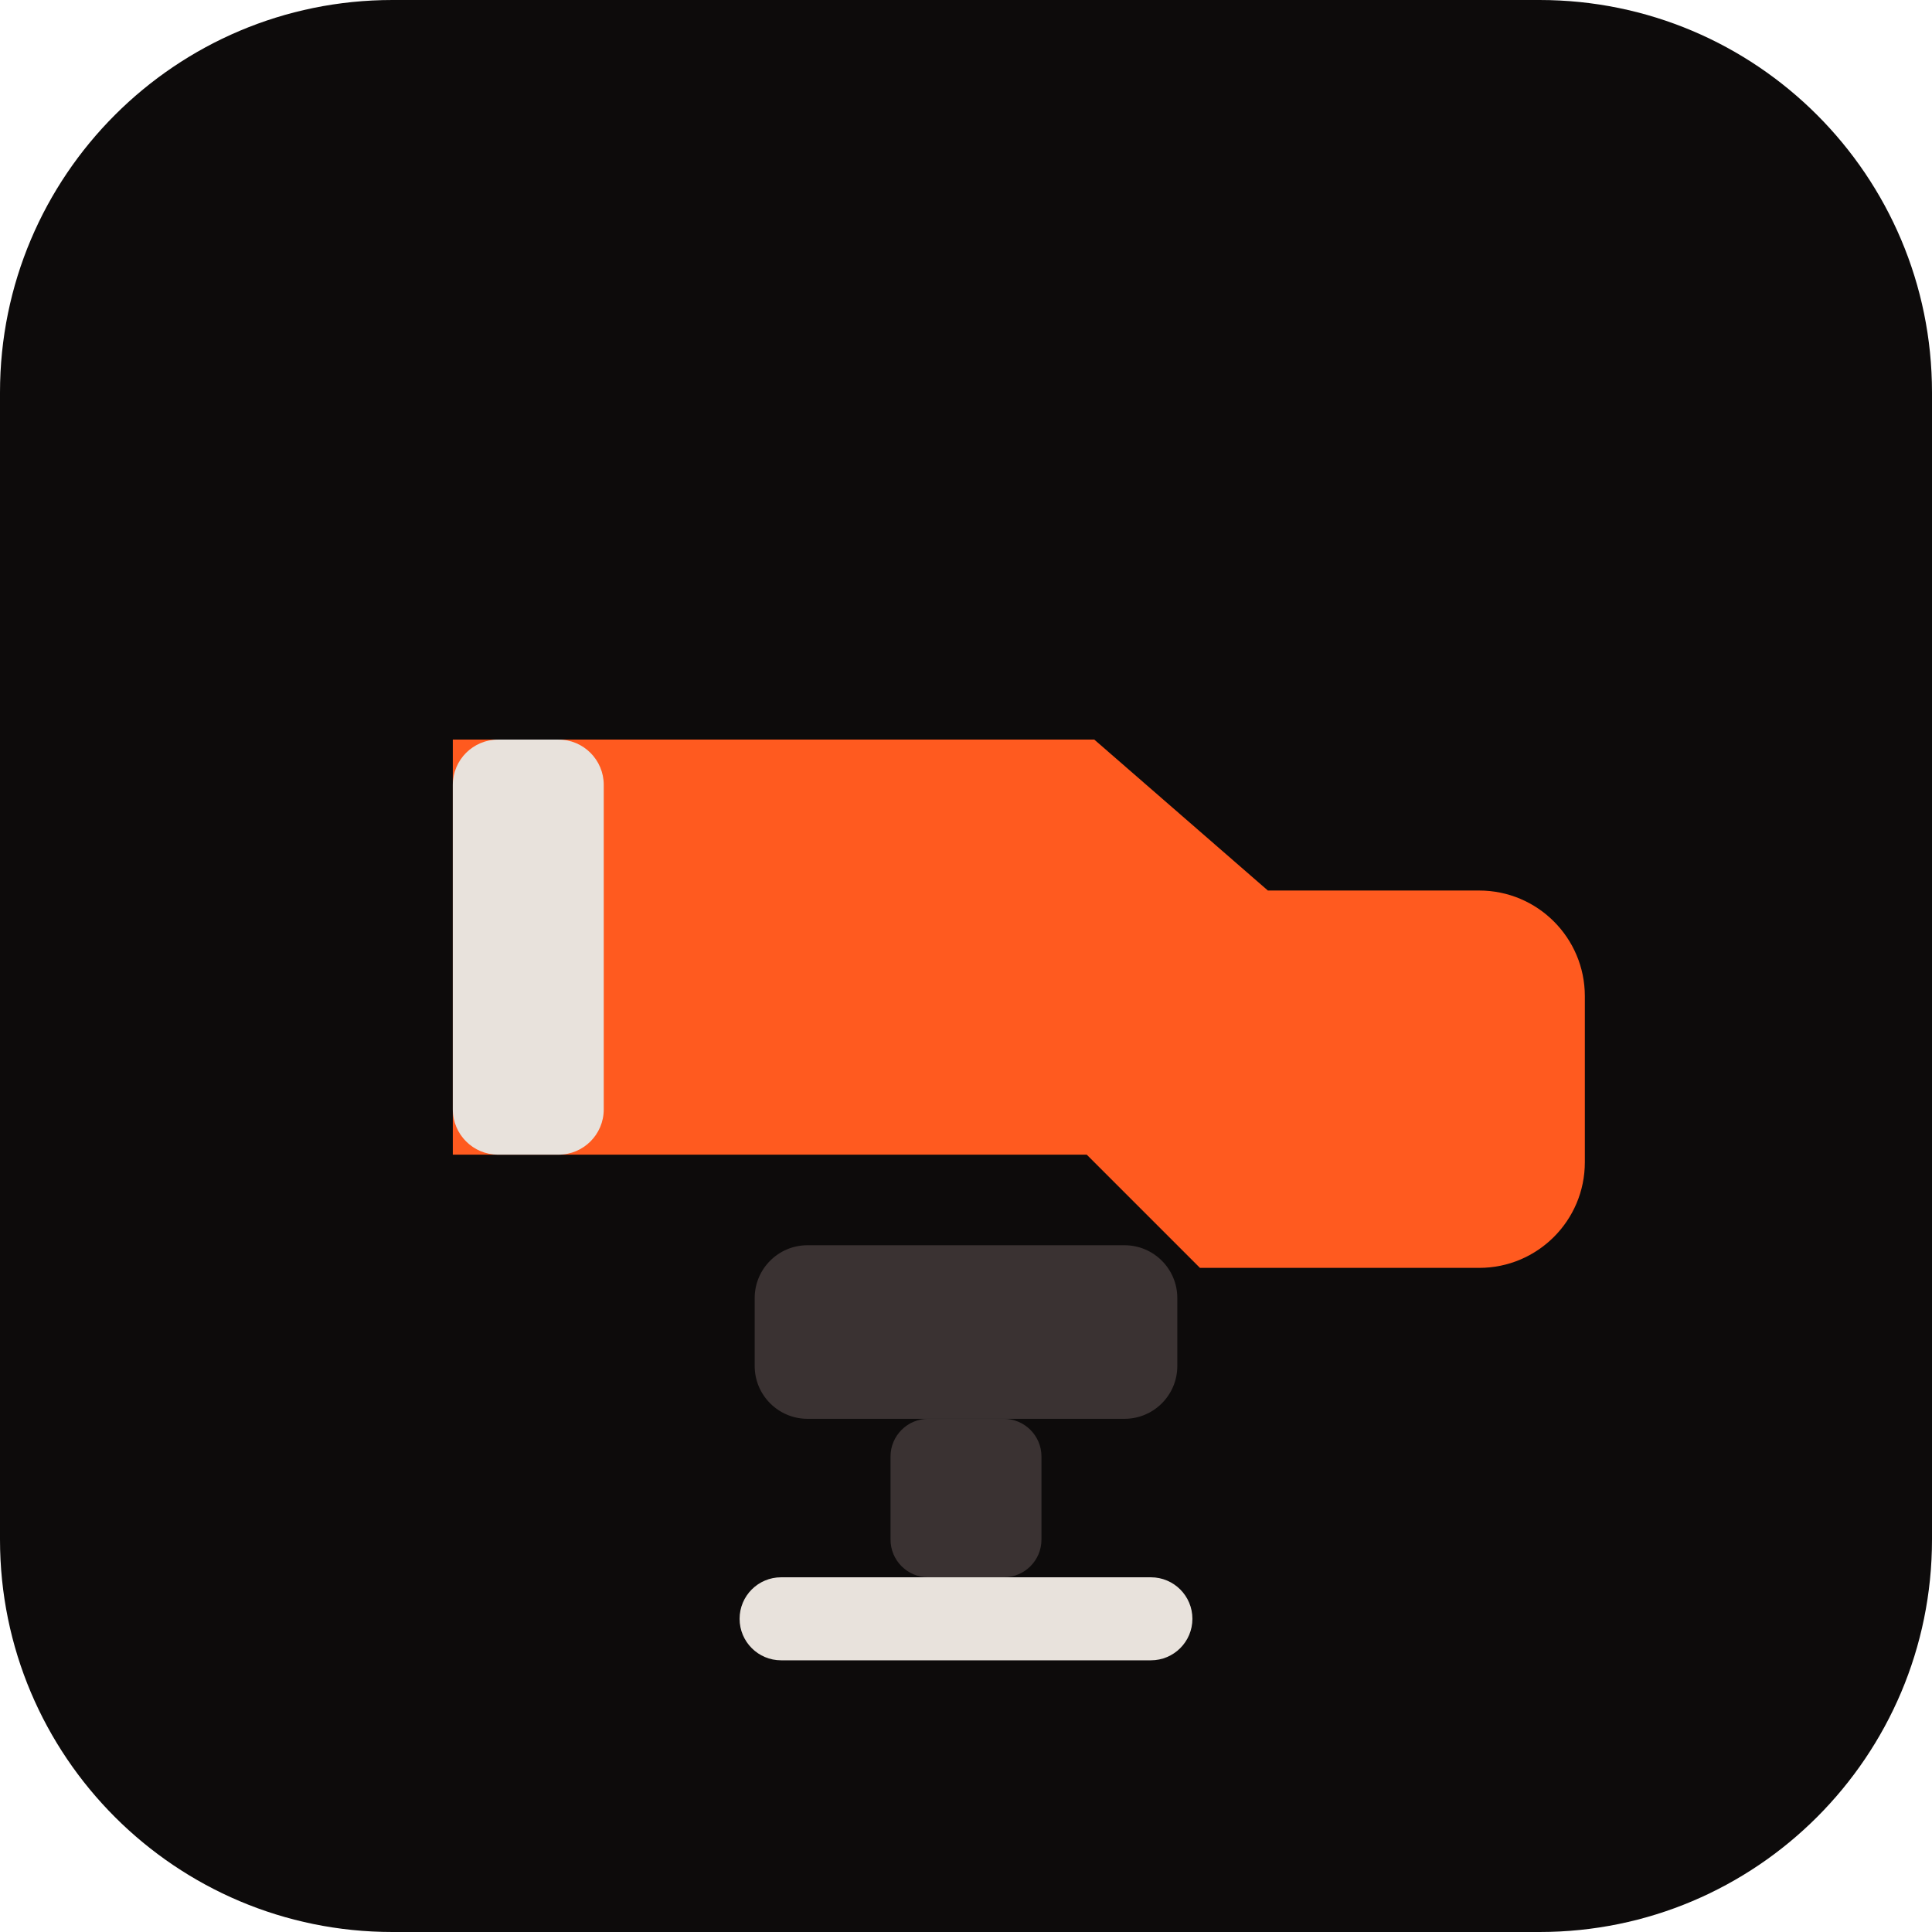
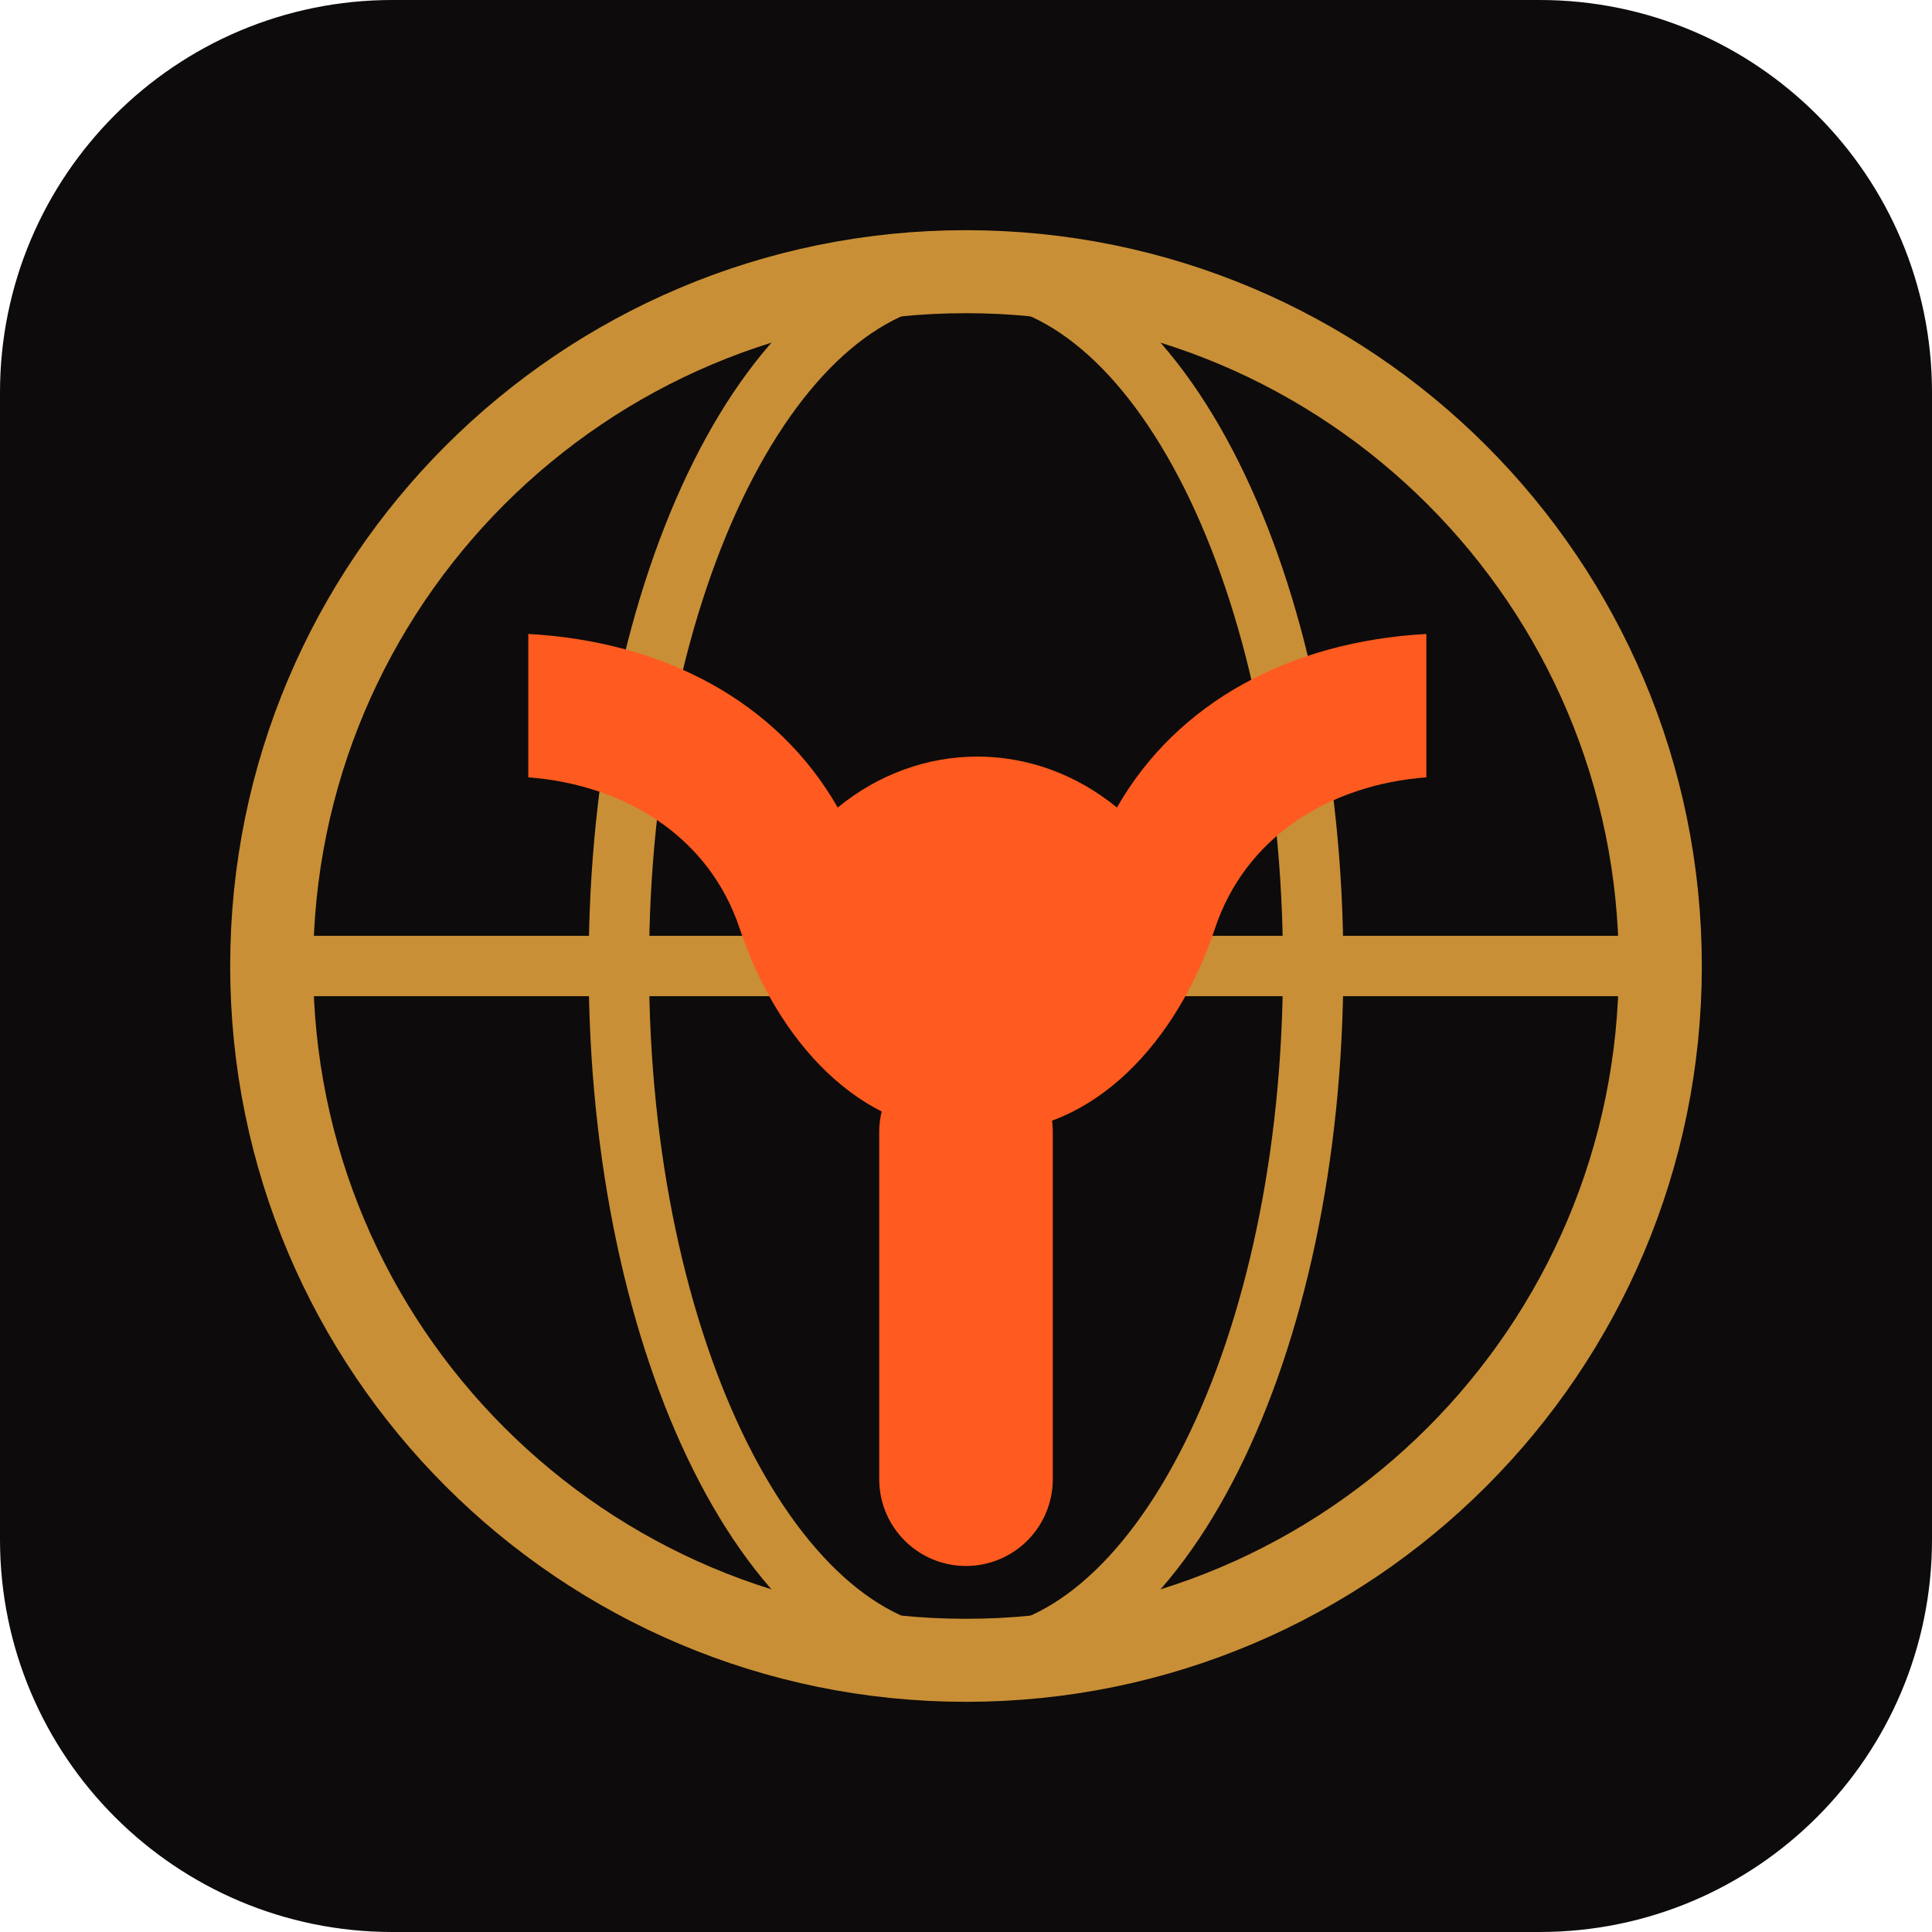
- <svg xmlns="http://www.w3.org/2000/svg" viewBox="0 0 512 512" role="img" aria-label="Body Anvil">
+ <svg xmlns="http://www.w3.org/2000/svg" viewBox="0 0 512 512" role="img" aria-label="GainsAtlas">
  <rect width="512" height="512" rx="104" fill="#0d0b0b" />
-   <path d="M120 196h170l46 40h56a28 28 0 0 1 28 28v44a28 28 0 0 1-28 28h-74l-30-30H120z" fill="#ff5a1f" />
-   <rect x="120" y="196" width="40" height="110" rx="12" fill="#e8e2dc" />
-   <rect x="200" y="330" width="112" height="46" rx="14" fill="#3a3232" />
-   <rect x="236" y="376" width="40" height="42" rx="10" fill="#3a3232" />
-   <rect x="196" y="418" width="120" height="22" rx="11" fill="#e8e2dc" />
+   <circle cx="256" cy="256" r="184" fill="none" stroke="#c98f36" stroke-width="22" />
+   <ellipse cx="256" cy="256" rx="92" ry="184" fill="none" stroke="#c98f36" stroke-width="16" />
+   <line x1="72" y1="256" x2="440" y2="256" stroke="#c98f36" stroke-width="16" />
+   <path d="M256 300            C 228 300, 206 276, 196 246            C 188 222, 166 208, 140 206            L 140 168            C 176 170, 206 186, 222 214            C 244 196, 274 196, 296 214            C 312 186, 342 170, 378 168            L 378 206            C 352 208, 330 222, 322 246            C 312 276, 290 300, 262 300 Z" fill="#ff5a1f" />
+   <path d="M256 300 L256 392" stroke="#ff5a1f" stroke-width="46" stroke-linecap="round" />
</svg>
